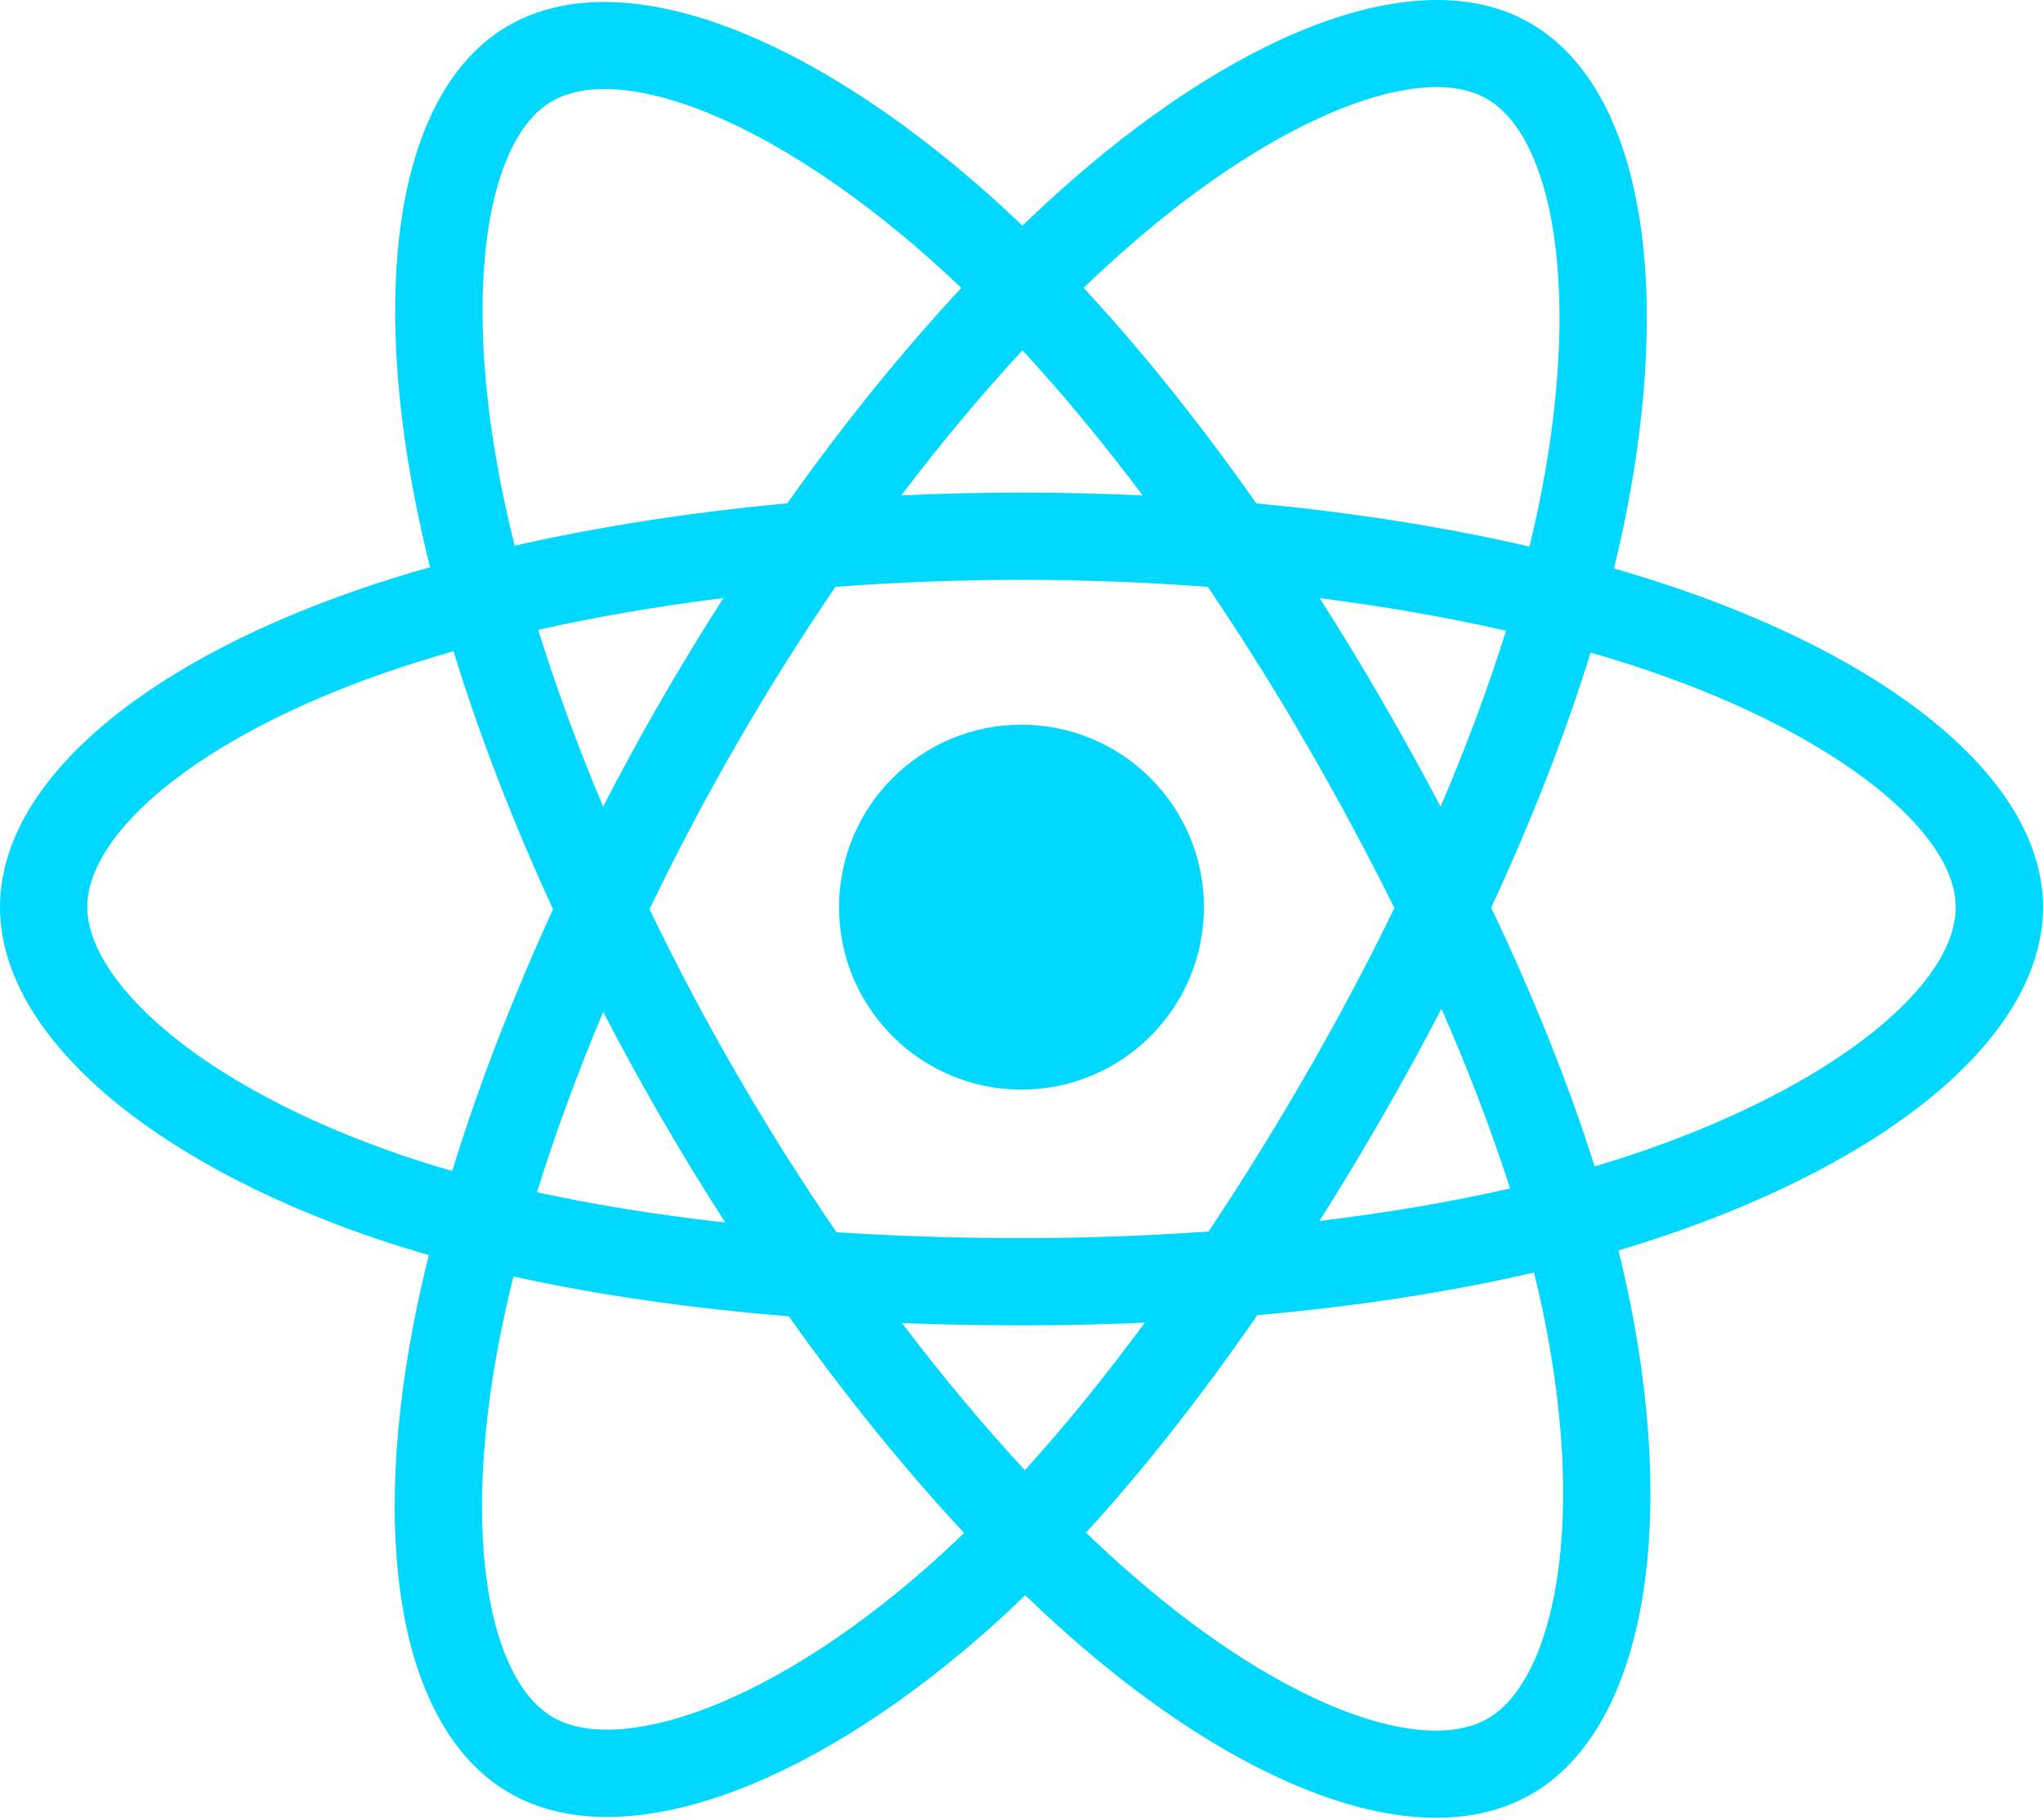
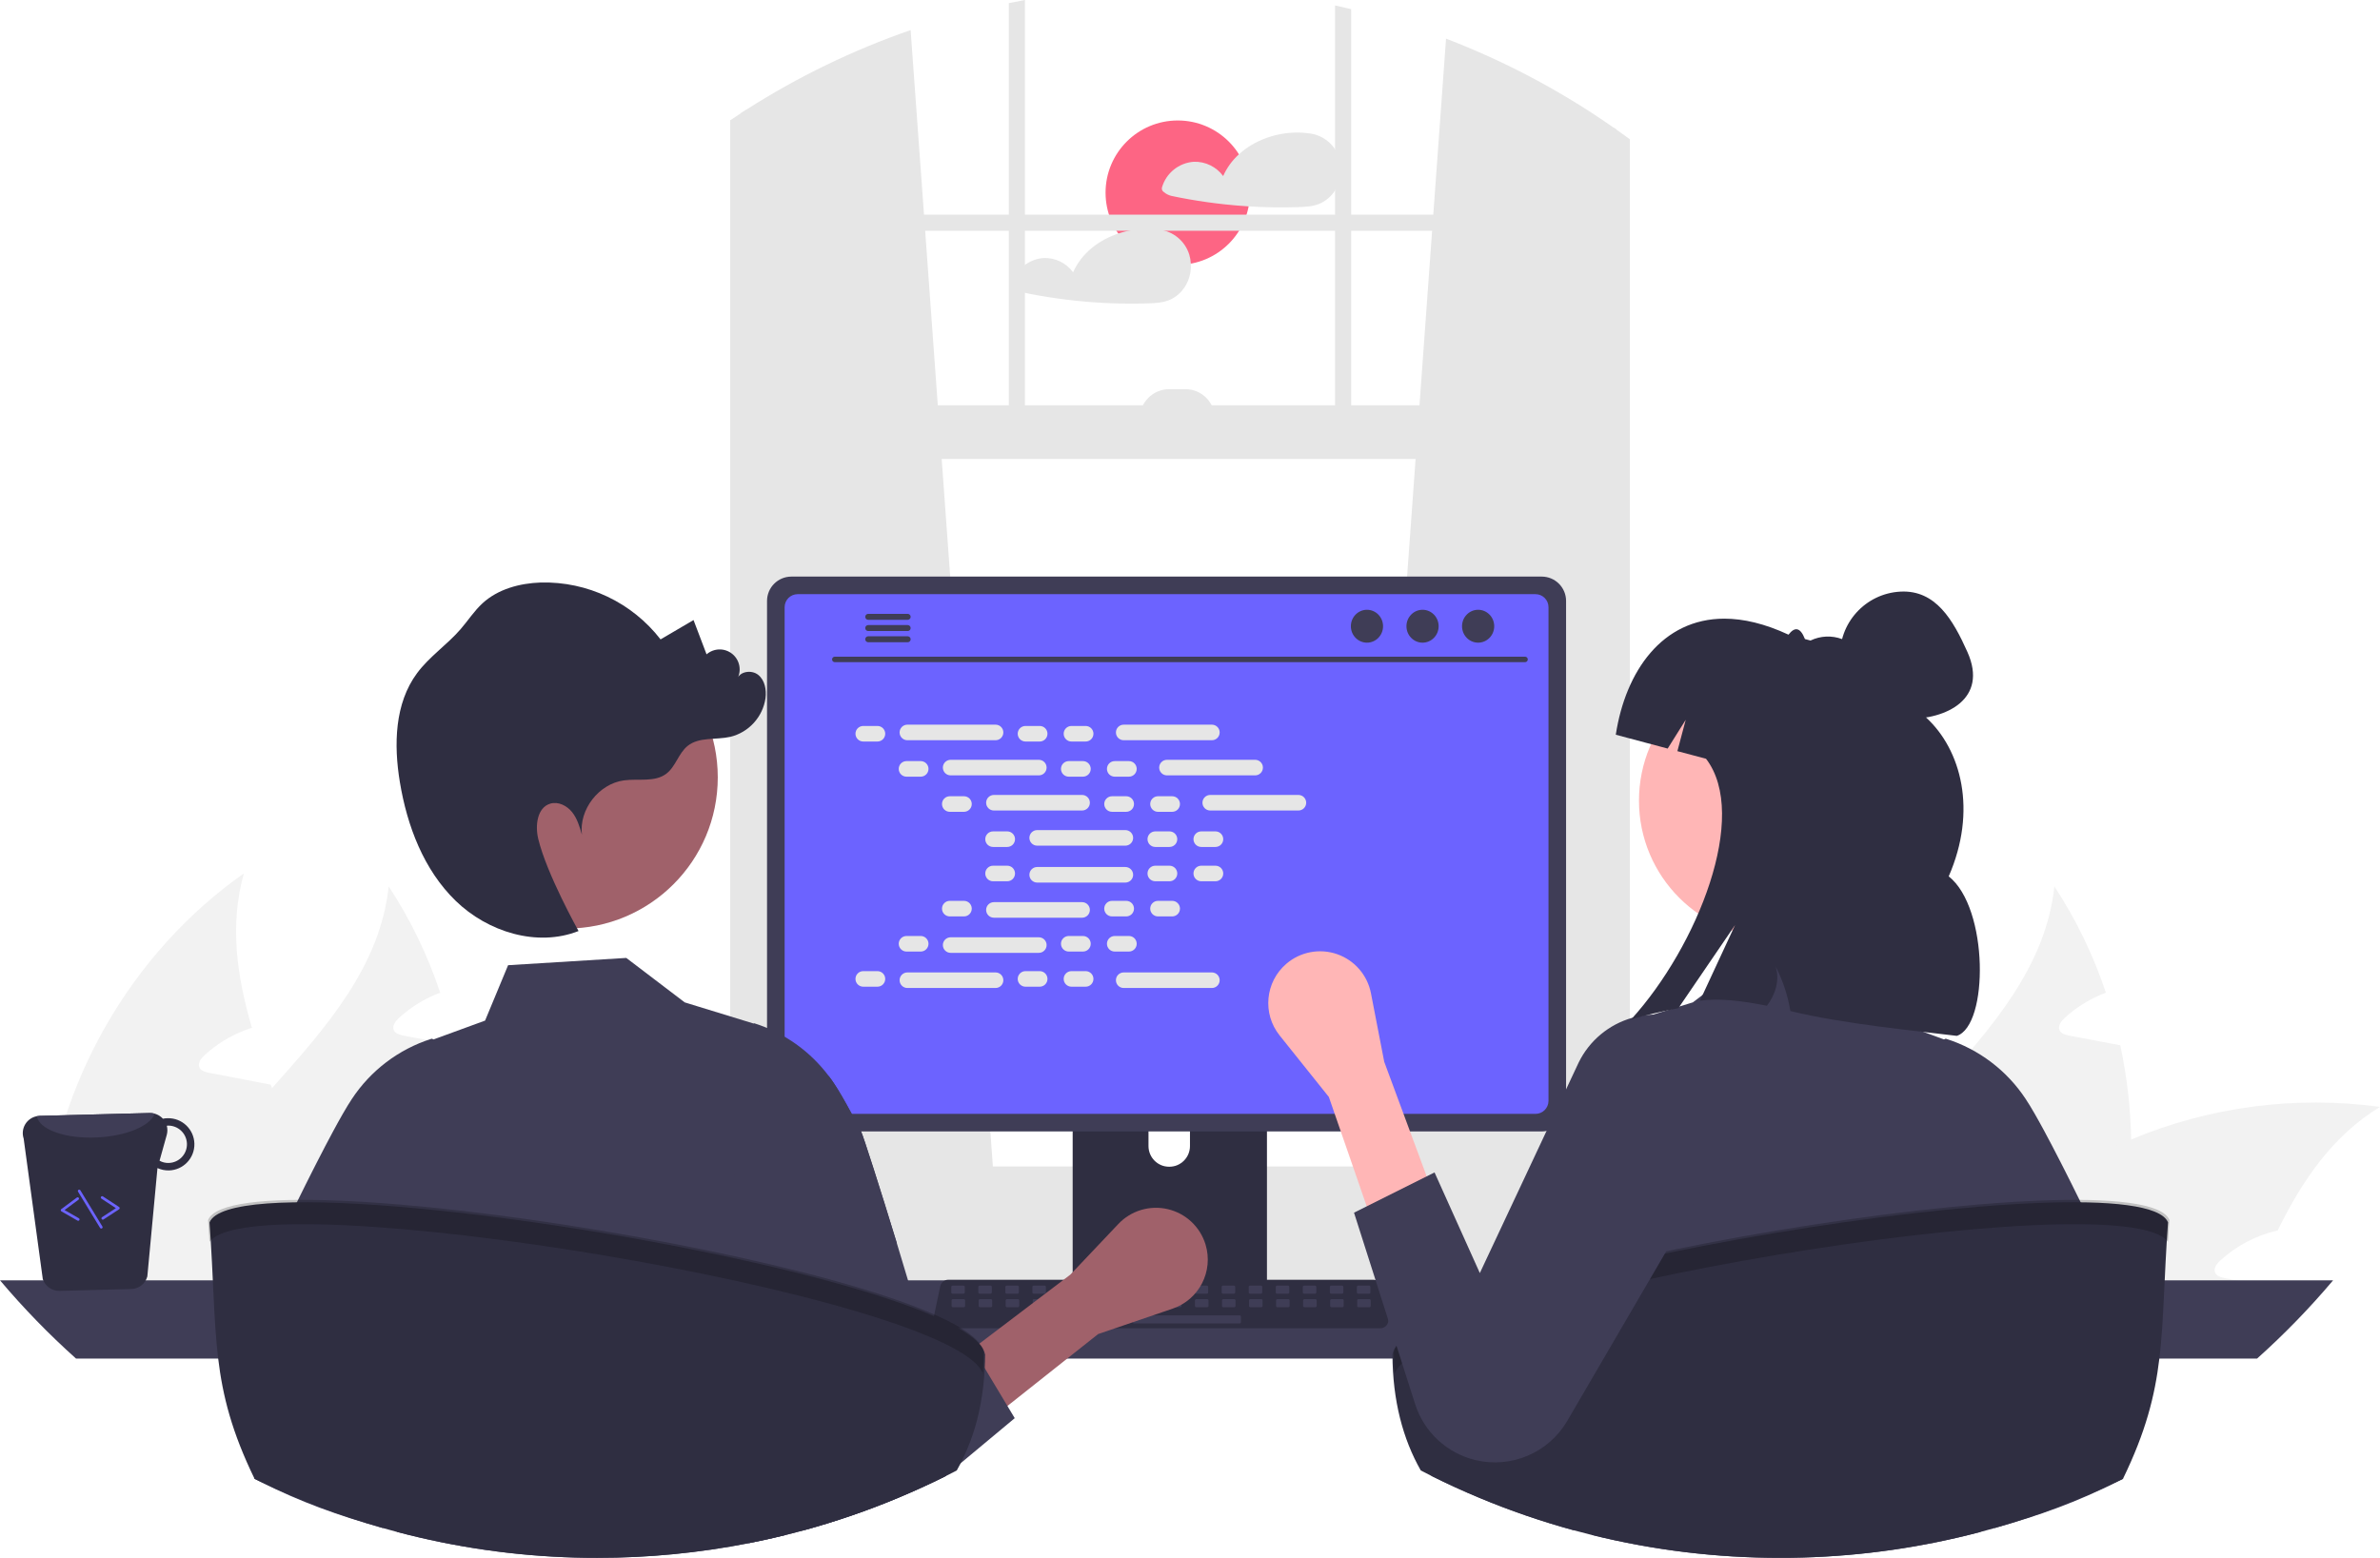
- <svg xmlns="http://www.w3.org/2000/svg" aria-hidden="true" role="img" class="iconify iconify--logos" width="35.93" height="32" preserveAspectRatio="xMidYMid meet" viewBox="0 0 256 228">
-   <path fill="#00D8FF" d="M210.483 73.824a171.49 171.49 0 0 0-8.24-2.597c.465-1.9.893-3.777 1.273-5.621c6.238-30.281 2.16-54.676-11.769-62.708c-13.355-7.7-35.196.329-57.254 19.526a171.23 171.23 0 0 0-6.375 5.848a155.866 155.866 0 0 0-4.241-3.917C100.759 3.829 77.587-4.822 63.673 3.233C50.33 10.957 46.379 33.89 51.995 62.588a170.974 170.974 0 0 0 1.892 8.48c-3.28.932-6.445 1.924-9.474 2.98C17.309 83.498 0 98.307 0 113.668c0 15.865 18.582 31.778 46.812 41.427a145.52 145.52 0 0 0 6.921 2.165a167.467 167.467 0 0 0-2.01 9.138c-5.354 28.2-1.173 50.591 12.134 58.266c13.744 7.926 36.812-.22 59.273-19.855a145.567 145.567 0 0 0 5.342-4.923a168.064 168.064 0 0 0 6.92 6.314c21.758 18.722 43.246 26.282 56.54 18.586c13.731-7.949 18.194-32.003 12.4-61.268a145.016 145.016 0 0 0-1.535-6.842c1.62-.48 3.21-.974 4.76-1.488c29.348-9.723 48.443-25.443 48.443-41.52c0-15.417-17.868-30.326-45.517-39.844Zm-6.365 70.984c-1.4.463-2.836.91-4.3 1.345c-3.24-10.257-7.612-21.163-12.963-32.432c5.106-11 9.31-21.767 12.459-31.957c2.619.758 5.16 1.557 7.61 2.4c23.69 8.156 38.14 20.213 38.14 29.504c0 9.896-15.606 22.743-40.946 31.14Zm-10.514 20.834c2.562 12.94 2.927 24.64 1.23 33.787c-1.524 8.219-4.59 13.698-8.382 15.893c-8.067 4.67-25.32-1.4-43.927-17.412a156.726 156.726 0 0 1-6.437-5.87c7.214-7.889 14.423-17.06 21.459-27.246c12.376-1.098 24.068-2.894 34.671-5.345a134.17 134.17 0 0 1 1.386 6.193ZM87.276 214.515c-7.882 2.783-14.16 2.863-17.955.675c-8.075-4.657-11.432-22.636-6.853-46.752a156.923 156.923 0 0 1 1.869-8.499c10.486 2.32 22.093 3.988 34.498 4.994c7.084 9.967 14.501 19.128 21.976 27.15a134.668 134.668 0 0 1-4.877 4.492c-9.933 8.682-19.886 14.842-28.658 17.94ZM50.35 144.747c-12.483-4.267-22.792-9.812-29.858-15.863c-6.35-5.437-9.555-10.836-9.555-15.216c0-9.322 13.897-21.212 37.076-29.293c2.813-.98 5.757-1.905 8.812-2.773c3.204 10.42 7.406 21.315 12.477 32.332c-5.137 11.18-9.399 22.249-12.634 32.792a134.718 134.718 0 0 1-6.318-1.979Zm12.378-84.26c-4.811-24.587-1.616-43.134 6.425-47.789c8.564-4.958 27.502 2.111 47.463 19.835a144.318 144.318 0 0 1 3.841 3.545c-7.438 7.987-14.787 17.08-21.808 26.988c-12.04 1.116-23.565 2.908-34.161 5.309a160.342 160.342 0 0 1-1.76-7.887Zm110.427 27.268a347.8 347.8 0 0 0-7.785-12.803c8.168 1.033 15.994 2.404 23.343 4.08c-2.206 7.072-4.956 14.465-8.193 22.045a381.151 381.151 0 0 0-7.365-13.322Zm-45.032-43.861c5.044 5.465 10.096 11.566 15.065 18.186a322.04 322.04 0 0 0-30.257-.006c4.974-6.559 10.069-12.652 15.192-18.18ZM82.802 87.83a323.167 323.167 0 0 0-7.227 13.238c-3.184-7.553-5.909-14.98-8.134-22.152c7.304-1.634 15.093-2.97 23.209-3.984a321.524 321.524 0 0 0-7.848 12.897Zm8.081 65.352c-8.385-.936-16.291-2.203-23.593-3.793c2.26-7.3 5.045-14.885 8.298-22.6a321.187 321.187 0 0 0 7.257 13.246c2.594 4.48 5.28 8.868 8.038 13.147Zm37.542 31.03c-5.184-5.592-10.354-11.779-15.403-18.433c4.902.192 9.899.29 14.978.29c5.218 0 10.376-.117 15.453-.343c-4.985 6.774-10.018 12.97-15.028 18.486Zm52.198-57.817c3.422 7.8 6.306 15.345 8.596 22.52c-7.422 1.694-15.436 3.058-23.88 4.071a382.417 382.417 0 0 0 7.859-13.026a347.403 347.403 0 0 0 7.425-13.565Zm-16.898 8.101a358.557 358.557 0 0 1-12.281 19.815a329.4 329.4 0 0 1-23.444.823c-7.967 0-15.716-.248-23.178-.732a310.202 310.202 0 0 1-12.513-19.846h.001a307.41 307.41 0 0 1-10.923-20.627a310.278 310.278 0 0 1 10.89-20.637l-.001.001a307.318 307.318 0 0 1 12.413-19.761c7.613-.576 15.42-.876 23.31-.876H128c7.926 0 15.743.303 23.354.883a329.357 329.357 0 0 1 12.335 19.695a358.489 358.489 0 0 1 11.036 20.54a329.472 329.472 0 0 1-11 20.722Zm22.56-122.124c8.572 4.944 11.906 24.881 6.52 51.026c-.344 1.668-.73 3.367-1.15 5.09c-10.622-2.452-22.155-4.275-34.23-5.408c-7.034-10.017-14.323-19.124-21.64-27.008a160.789 160.789 0 0 1 5.888-5.4c18.9-16.447 36.564-22.941 44.612-18.3ZM128 90.808c12.625 0 22.86 10.235 22.86 22.86s-10.235 22.86-22.86 22.86s-22.86-10.235-22.86-22.86s10.235-22.86 22.86-22.86Z" />
+ <svg xmlns="http://www.w3.org/2000/svg" data-name="Layer 1" width="880.16" height="576.272" viewBox="0 0 880.16 576.272">
+   <circle cx="435.555" cy="71.266" r="26.701" fill="#fd6584" />
+   <path d="M655.233,220.487a13.235,13.235,0,0,0-11.17-9.29,1.081,1.081,0,0,0-.18,0,1.418,1.418,0,0,0-.22-.05c-8.94-1.16-18.88,1.66-25.57,7.8a23.958,23.958,0,0,0-5.83,8.04,12.917,12.917,0,0,0-10.83-5.28,13.184,13.184,0,0,0-11.8,9.51,1.526,1.526,0,0,0,.69,1.69,6.673,6.673,0,0,0,2.79,1.42c2.21.47,4.44.9,6.67,1.29q6.54,1.14,13.15,1.85,4.365.465,8.75.74c6.04.38,12.11.47,18.16.28,3-.1,5.88-.2,8.62-1.52a12.798,12.798,0,0,0,4.95-4.31A14.548,14.548,0,0,0,655.233,220.487Z" transform="translate(-159.9199 -161.8639)" fill="#e6e6e6" />
+   <path d="M600.303,259.387a13.652,13.652,0,0,0-.56-3.3,13.26,13.26,0,0,0-11.18-9.29.965.965,0,0,0-.17,0,1.887,1.887,0,0,0-.23-.05,33.194,33.194,0,0,0-14.69,1.51c-7.26,2.43-13.63,7.33-16.7,14.33a12.922,12.922,0,0,0-10.84-5.28,13.183,13.183,0,0,0-11.8,9.51,1.555,1.555,0,0,0,.69,1.69,6.733,6.733,0,0,0,2.79,1.42c2.22.47,4.44.9,6.68,1.29q6.54,1.14,13.14,1.85a195.164,195.164,0,0,0,26.92,1.02c2.99-.1,5.88-.2,8.62-1.52a12.77,12.77,0,0,0,4.94-4.31A14.265,14.265,0,0,0,600.303,259.387Z" transform="translate(-159.9199 -161.8639)" fill="#e6e6e6" />
+   <path d="M948.052,583.375a171.855,171.855,0,0,1-7.443,53.773c-.186.633-.41,1.265-.633,1.898H830.422a98.322,98.322,0,0,1,7.406-22.328c9.117-19.351,24.002-35.911,38.701-52.359,20.244-22.663,40.004-45.139,43.13-74.612a169.258,169.258,0,0,1,19.053,39.334,46.231,46.231,0,0,0-15.294,9.378c-1.228,1.154-2.531,2.828-1.898,4.428.595,1.34,2.233,1.786,3.684,2.084,3.498.67,6.996,1.34,10.494,1.972,2.754.558,5.545,1.079,8.336,1.6A182.729,182.729,0,0,1,948.052,583.375Z" transform="translate(-159.9199 -161.8639)" fill="#f2f2f2" />
+   <path d="M1040.08,571.318c-17.565,10.68-28.729,27.203-37.846,45.697a46.743,46.743,0,0,0-21.249,11.164c-1.265,1.154-2.568,2.828-1.898,4.428.558,1.34,2.233,1.786,3.684,2.084,3.461.67,6.996,1.34,10.457,1.972-.335.782-.67,1.6-1.005,2.382H876.12A164.174,164.174,0,0,1,893.573,619.1c1.377-1.377,2.791-2.679,4.242-4.019a173.653,173.653,0,0,1,50.238-31.706A176.734,176.734,0,0,1,1040.08,571.318Z" transform="translate(-159.9199 -161.8639)" fill="#f2f2f2" />
+   <path d="M895.47,639.046H792.093a167.932,167.932,0,0,1,.149-24.858c4.131-51.094,31.929-99.768,73.868-129.241-5.359,19.09-2.605,38.069,2.977,57.122-.781.261-1.563.484-2.27.781a46.236,46.236,0,0,0-15.294,9.378c-1.228,1.154-2.53,2.828-1.898,4.428.558,1.34,2.233,1.786,3.684,2.084,3.498.67,6.996,1.34,10.457,1.972,2.791.558,5.582,1.079,8.373,1.637,1.302.223,2.605.484,3.907.744.186.447.298.856.484,1.265,6.55,18.048,13.694,36.245,17.044,54.74a127.778,127.778,0,0,1,1.712,14.029C895.396,635.102,895.47,637.074,895.47,639.046Z" transform="translate(-159.9199 -161.8639)" fill="#f2f2f2" />
+   <path d="M332.052,583.375a171.855,171.855,0,0,1-7.443,53.773c-.186.633-.41,1.265-.633,1.898H214.422a98.322,98.322,0,0,1,7.406-22.328c9.117-19.351,24.002-35.911,38.701-52.359,20.244-22.663,40.004-45.139,43.13-74.612a169.258,169.258,0,0,1,19.053,39.334,46.231,46.231,0,0,0-15.294,9.378c-1.228,1.154-2.531,2.828-1.898,4.428.595,1.34,2.233,1.786,3.684,2.084,3.498.67,6.996,1.34,10.494,1.972,2.754.558,5.545,1.079,8.336,1.6A182.729,182.729,0,0,1,332.052,583.375Z" transform="translate(-159.9199 -161.8639)" fill="#f2f2f2" />
+   <path d="M424.08,571.318c-17.565,10.68-28.729,27.203-37.846,45.697a46.743,46.743,0,0,0-21.249,11.164c-1.265,1.154-2.568,2.828-1.898,4.428.558,1.34,2.233,1.786,3.684,2.084,3.461.67,6.996,1.34,10.457,1.972-.335.782-.67,1.6-1.005,2.382H260.12A164.174,164.174,0,0,1,277.573,619.1c1.377-1.377,2.791-2.679,4.242-4.019a173.653,173.653,0,0,1,50.238-31.706A176.734,176.734,0,0,1,424.08,571.318Z" transform="translate(-159.9199 -161.8639)" fill="#f2f2f2" />
+   <path d="M279.47,639.046H176.093a167.932,167.932,0,0,1,.149-24.858c4.131-51.094,31.929-99.768,73.868-129.241-5.359,19.09-2.605,38.069,2.977,57.122-.781.261-1.563.484-2.27.781a46.236,46.236,0,0,0-15.294,9.378c-1.228,1.154-2.53,2.828-1.898,4.428.558,1.34,2.233,1.786,3.684,2.084,3.498.67,6.996,1.34,10.457,1.972,2.791.558,5.582,1.079,8.373,1.637,1.302.223,2.605.484,3.907.744.186.447.298.856.484,1.265,6.55,18.048,13.694,36.245,17.044,54.74a127.778,127.778,0,0,1,1.712,14.029C279.396,635.102,279.47,637.074,279.47,639.046Z" transform="translate(-159.9199 -161.8639)" fill="#f2f2f2" />
+   <path d="M664.33,595.644l92.37,8.2.99.09v-394.14q-.495-.345-.99-.69a288.323,288.323,0,0,0-62.01-32.94l-4.72,65.1-.43,5.96-4.67,64.56-1.44,19.86-18.93,261.7Z" transform="translate(-159.9199 -161.8639)" fill="#e6e6e6" />
+   <path d="M435.9,202.454c-.66.42-1.32.84-1.98,1.28v400.2l1.98-.18,91.37-8.11-.17-2.3-18.93-261.7-1.44-19.86-4.67-64.56-.43-5.96-4.95-68.27A287.687,287.687,0,0,0,435.9,202.454Z" transform="translate(-159.9199 -161.8639)" fill="#e6e6e6" />
+   <path d="M433.92,203.734c-1.33.86-2.66,1.74-3.97,2.63v403.03c0,10.07,5.97,18.51,13.95,20.66a15.249,15.249,0,0,0,4,.53h296.8a15.118,15.118,0,0,0,3.99-.53,17.06,17.06,0,0,0,7.78-4.66,22.919,22.919,0,0,0,6.18-16v-396.02c-1.64-1.21-3.29-2.41-4.96-3.58q-.495-.345-.99-.69v400.29a16.108,16.108,0,0,1-.46,3.85c-1.41,5.95-6.06,10.31-11.54,10.31h-296.8c-6.62,0-12-6.35-12-14.16v-406.94C435.24,202.874,434.58,203.294,433.92,203.734Z" transform="translate(-159.9199 -161.8639)" fill="#e6e6e6" />
+   <rect x="273.003" y="79.404" width="326.752" height="5.959" fill="#e6e6e6" />
+   <path d="M659.6,165.254c-1.98-.49-3.96-.95-5.96-1.38v161.81h5.96Z" transform="translate(-159.9199 -161.8639)" fill="#e6e6e6" />
+   <path d="M538.96,161.864c-1.99.37-3.98.75-5.96,1.16v162.66h5.96Z" transform="translate(-159.9199 -161.8639)" fill="#e6e6e6" />
+   <path d="M368.86,620.154a26.711,26.711,0,0,0,1.93,9.98,25.54,25.54,0,0,0,1.75,3.56,27.096,27.096,0,0,0,3.02,4.18,26.76,26.76,0,0,0,20.12,9.11h391.31a26.82,26.82,0,0,0,0-53.64h-391.31A26.846,26.846,0,0,0,368.86,620.154Z" transform="translate(-159.9199 -161.8639)" fill="#e6e6e6" />
+   <rect x="432.923" y="311.783" width="324.766" height="19.863" transform="translate(1030.691 481.5651) rotate(-180)" fill="#e6e6e6" />
+   <path d="M581.401,305.824h27.809a0,0,0,0,1,0,0v0A10.925,10.925,0,0,1,598.285,316.749h-5.959a10.925,10.925,0,0,1-10.925-10.925v0A0,0,0,0,1,581.401,305.824Z" transform="translate(1030.691 460.7086) rotate(-180)" fill="#e6e6e6" />
+   <path d="M159.92,635.474a289.004,289.004,0,0,0,28.12,28.95h806.58a289.004,289.004,0,0,0,28.12-28.95Z" transform="translate(-159.9199 -161.8639)" fill="#3f3d56" />
+   <path d="M556.61,538.664v102.56h71.85v-102.56a3.448,3.448,0,0,0-2.43-3.3,3.175,3.175,0,0,0-1.03-.16H560.08A3.463,3.463,0,0,0,556.61,538.664Zm28.04,35.24a7.67,7.67,0,0,1,15.34,0v11.9a7.67,7.67,0,0,1-15.34,0Z" transform="translate(-159.9199 -161.8639)" fill="#2f2e41" />
+   <path d="M556.39,637.944v9.89a1.946,1.946,0,0,0,1.93,1.94h68.43a1.94,1.94,0,0,0,1.93-1.94v-9.89Z" transform="translate(-159.9199 -161.8639)" fill="#3f3d56" />
+   <path d="M443.58,384.144v187.26a9.007,9.007,0,0,0,9,9h277.5a9.007,9.007,0,0,0,9-9V384.144a9.011,9.011,0,0,0-9-8.99h-277.5A9.012,9.012,0,0,0,443.58,384.144Z" transform="translate(-159.9199 -161.8639)" fill="#3f3d56" />
+   <path d="M450.09,386.474v182.62a4.818,4.818,0,0,0,4.81,4.81h272.87a4.818,4.818,0,0,0,4.81-4.81v-182.62a4.82,4.82,0,0,0-4.81-4.82h-272.87A4.821,4.821,0,0,0,450.09,386.474Z" transform="translate(-159.9199 -161.8639)" fill="#6c63ff" />
+   <path d="M505.73,652.104a2.948,2.948,0,0,0,2.32,1.11H670.39a2.987,2.987,0,0,0,2.92-3.6l-2.52-11.97a2.993,2.993,0,0,0-1.86-2.17,2.895,2.895,0,0,0-1.06-.2h-157.31a2.894,2.894,0,0,0-1.06.2,2.992,2.992,0,0,0-1.86,2.17l-2.52,11.97A2.985,2.985,0,0,0,505.73,652.104Z" transform="translate(-159.9199 -161.8639)" fill="#2f2e41" />
+   <rect x="661.717" y="637.43" width="5" height="3" rx="0.488" transform="translate(1168.514 1115.995) rotate(-180)" fill="#3f3d56" />
+   <rect x="651.717" y="637.43" width="5" height="3" rx="0.488" transform="translate(1148.514 1115.995) rotate(-180)" fill="#3f3d56" />
+   <rect x="641.717" y="637.43" width="5" height="3" rx="0.488" transform="translate(1128.514 1115.995) rotate(-180)" fill="#3f3d56" />
+   <rect x="631.717" y="637.43" width="5" height="3" rx="0.488" transform="translate(1108.514 1115.995) rotate(-180)" fill="#3f3d56" />
+   <rect x="621.717" y="637.43" width="5" height="3" rx="0.488" transform="translate(1088.514 1115.995) rotate(-180)" fill="#3f3d56" />
+   <rect x="611.717" y="637.43" width="5" height="3" rx="0.488" transform="translate(1068.514 1115.995) rotate(-180)" fill="#3f3d56" />
+   <rect x="601.717" y="637.43" width="5" height="3" rx="0.488" transform="translate(1048.514 1115.995) rotate(-180)" fill="#3f3d56" />
+   <rect x="591.717" y="637.43" width="5" height="3" rx="0.488" transform="translate(1028.514 1115.995) rotate(-180)" fill="#3f3d56" />
+   <rect x="581.717" y="637.43" width="5" height="3" rx="0.488" transform="translate(1008.514 1115.995) rotate(-180)" fill="#3f3d56" />
+   <rect x="571.717" y="637.43" width="5" height="3" rx="0.488" transform="translate(988.5139 1115.995) rotate(-180)" fill="#3f3d56" />
+   <rect x="561.717" y="637.43" width="5" height="3" rx="0.488" transform="translate(968.5139 1115.995) rotate(-180)" fill="#3f3d56" />
+   <rect x="551.717" y="637.43" width="5" height="3" rx="0.488" transform="translate(948.5139 1115.995) rotate(-180)" fill="#3f3d56" />
+   <rect x="541.717" y="637.43" width="5" height="3" rx="0.488" transform="translate(928.5139 1115.995) rotate(-180)" fill="#3f3d56" />
+   <rect x="531.717" y="637.43" width="5" height="3" rx="0.488" transform="translate(908.5139 1115.995) rotate(-180)" fill="#3f3d56" />
+   <rect x="521.717" y="637.43" width="5" height="3" rx="0.488" transform="translate(888.5139 1115.995) rotate(-180)" fill="#3f3d56" />
+   <rect x="511.717" y="637.43" width="5" height="3" rx="0.488" transform="translate(868.5139 1115.995) rotate(-180)" fill="#3f3d56" />
+   <rect x="661.835" y="642.43" width="5" height="3" rx="0.488" transform="translate(1168.75 1125.995) rotate(-180)" fill="#3f3d56" />
+   <rect x="651.835" y="642.43" width="5" height="3" rx="0.488" transform="translate(1148.75 1125.995) rotate(-180)" fill="#3f3d56" />
+   <rect x="641.835" y="642.43" width="5" height="3" rx="0.488" transform="translate(1128.75 1125.995) rotate(-180)" fill="#3f3d56" />
+   <rect x="631.835" y="642.43" width="5" height="3" rx="0.488" transform="translate(1108.75 1125.995) rotate(-180)" fill="#3f3d56" />
+   <rect x="621.835" y="642.43" width="5" height="3" rx="0.488" transform="translate(1088.75 1125.995) rotate(-180)" fill="#3f3d56" />
+   <rect x="611.835" y="642.43" width="5" height="3" rx="0.488" transform="translate(1068.75 1125.995) rotate(-180)" fill="#3f3d56" />
+   <rect x="601.835" y="642.43" width="5" height="3" rx="0.488" transform="translate(1048.75 1125.995) rotate(-180)" fill="#3f3d56" />
+   <rect x="591.835" y="642.43" width="5" height="3" rx="0.488" transform="translate(1028.75 1125.995) rotate(-180)" fill="#3f3d56" />
+   <rect x="581.835" y="642.43" width="5" height="3" rx="0.488" transform="translate(1008.75 1125.995) rotate(-180)" fill="#3f3d56" />
+   <rect x="571.835" y="642.43" width="5" height="3" rx="0.488" transform="translate(988.7503 1125.995) rotate(-180)" fill="#3f3d56" />
+   <rect x="561.835" y="642.43" width="5" height="3" rx="0.488" transform="translate(968.7503 1125.995) rotate(-180)" fill="#3f3d56" />
+   <rect x="551.835" y="642.43" width="5" height="3" rx="0.488" transform="translate(948.7503 1125.995) rotate(-180)" fill="#3f3d56" />
+   <rect x="541.835" y="642.43" width="5" height="3" rx="0.488" transform="translate(928.7503 1125.995) rotate(-180)" fill="#3f3d56" />
+   <rect x="531.835" y="642.43" width="5" height="3" rx="0.488" transform="translate(908.7503 1125.995) rotate(-180)" fill="#3f3d56" />
+   <rect x="521.835" y="642.43" width="5" height="3" rx="0.488" transform="translate(888.7503 1125.995) rotate(-180)" fill="#3f3d56" />
+   <rect x="511.835" y="642.43" width="5" height="3" rx="0.488" transform="translate(868.7503 1125.995) rotate(-180)" fill="#3f3d56" />
+   <rect x="578.835" y="648.43" width="40" height="3" rx="0.488" transform="translate(1037.75 1137.995) rotate(-180)" fill="#3f3d56" />
+   <path d="M468.612,406.811H723.935a1.016,1.016,0,0,0,0-2.031H468.612a1.016,1.016,0,0,0,0,2.031Z" transform="translate(-159.9199 -161.8639)" fill="#3f3d56" />
+   <ellipse cx="546.635" cy="231.649" rx="5.95" ry="6.083" fill="#3f3d56" />
+   <ellipse cx="526.079" cy="231.649" rx="5.95" ry="6.083" fill="#3f3d56" />
+   <ellipse cx="505.523" cy="231.649" rx="5.95" ry="6.083" fill="#3f3d56" />
+   <path d="M479.9,390.044a1.095,1.095,0,0,0,1.09,1.1h14.6a1.105,1.105,0,0,0,0-2.21h-14.6A1.103,1.103,0,0,0,479.9,390.044Z" transform="translate(-159.9199 -161.8639)" fill="#3f3d56" />
+   <path d="M479.9,394.194a1.095,1.095,0,0,0,1.09,1.1h14.6a1.105,1.105,0,0,0,0-2.21h-14.6A1.103,1.103,0,0,0,479.9,394.194Z" transform="translate(-159.9199 -161.8639)" fill="#3f3d56" />
+   <path d="M479.9,398.334a1.103,1.103,0,0,0,1.09,1.11h14.6a1.105,1.105,0,0,0,0-2.21h-14.6A1.095,1.095,0,0,0,479.9,398.334Z" transform="translate(-159.9199 -161.8639)" fill="#3f3d56" />
+   <rect x="316.366" y="268.543" width="11.006" height="5.76" rx="2.88" fill="#e6e6e6" />
+   <rect x="376.366" y="268.543" width="11.006" height="5.76" rx="2.88" fill="#e6e6e6" />
+   <rect x="393.366" y="268.543" width="11.006" height="5.76" rx="2.88" fill="#e6e6e6" />
+   <rect x="332.686" y="268.063" width="38.366" height="5.76" rx="2.88" fill="#e6e6e6" />
+   <rect x="412.686" y="268.063" width="38.366" height="5.76" rx="2.88" fill="#e6e6e6" />
+   <rect x="332.366" y="281.543" width="11.006" height="5.76" rx="2.88" fill="#e6e6e6" />
+   <rect x="392.366" y="281.543" width="11.006" height="5.76" rx="2.88" fill="#e6e6e6" />
+   <rect x="409.366" y="281.543" width="11.006" height="5.76" rx="2.88" fill="#e6e6e6" />
+   <rect x="348.686" y="281.063" width="38.366" height="5.76" rx="2.88" fill="#e6e6e6" />
+   <rect x="428.686" y="281.063" width="38.366" height="5.76" rx="2.88" fill="#e6e6e6" />
+   <rect x="348.366" y="294.543" width="11.006" height="5.76" rx="2.88" fill="#e6e6e6" />
+   <rect x="408.366" y="294.543" width="11.006" height="5.76" rx="2.88" fill="#e6e6e6" />
+   <rect x="425.366" y="294.543" width="11.006" height="5.76" rx="2.88" fill="#e6e6e6" />
+   <rect x="364.686" y="294.063" width="38.366" height="5.76" rx="2.88" fill="#e6e6e6" />
+   <rect x="444.686" y="294.063" width="38.366" height="5.76" rx="2.88" fill="#e6e6e6" />
+   <rect x="364.366" y="307.543" width="11.006" height="5.76" rx="2.88" fill="#e6e6e6" />
+   <rect x="424.366" y="307.543" width="11.006" height="5.76" rx="2.88" fill="#e6e6e6" />
+   <rect x="441.366" y="307.543" width="11.006" height="5.76" rx="2.88" fill="#e6e6e6" />
+   <rect x="380.686" y="307.063" width="38.366" height="5.76" rx="2.88" fill="#e6e6e6" />
+   <rect x="376.366" y="359.237" width="11.006" height="5.76" rx="2.88" fill="#e6e6e6" />
+   <rect x="393.366" y="359.237" width="11.006" height="5.76" rx="2.88" fill="#e6e6e6" />
+   <rect x="412.686" y="359.717" width="38.366" height="5.76" rx="2.88" fill="#e6e6e6" />
+   <rect x="316.366" y="359.237" width="11.006" height="5.76" rx="2.88" fill="#e6e6e6" />
+   <rect x="332.686" y="359.717" width="38.366" height="5.76" rx="2.88" fill="#e6e6e6" />
+   <rect x="332.366" y="346.237" width="11.006" height="5.76" rx="2.88" fill="#e6e6e6" />
+   <rect x="392.366" y="346.237" width="11.006" height="5.76" rx="2.88" fill="#e6e6e6" />
+   <rect x="409.366" y="346.237" width="11.006" height="5.76" rx="2.88" fill="#e6e6e6" />
+   <rect x="348.686" y="346.717" width="38.366" height="5.76" rx="2.88" fill="#e6e6e6" />
+   <rect x="348.366" y="333.237" width="11.006" height="5.76" rx="2.88" fill="#e6e6e6" />
+   <rect x="408.366" y="333.237" width="11.006" height="5.76" rx="2.88" fill="#e6e6e6" />
+   <rect x="425.366" y="333.237" width="11.006" height="5.76" rx="2.88" fill="#e6e6e6" />
+   <rect x="364.686" y="333.717" width="38.366" height="5.76" rx="2.88" fill="#e6e6e6" />
+   <rect x="364.366" y="320.237" width="11.006" height="5.76" rx="2.88" fill="#e6e6e6" />
+   <rect x="424.366" y="320.237" width="11.006" height="5.76" rx="2.88" fill="#e6e6e6" />
+   <rect x="441.366" y="320.237" width="11.006" height="5.76" rx="2.88" fill="#e6e6e6" />
+   <rect x="380.686" y="320.717" width="38.366" height="5.76" rx="2.88" fill="#e6e6e6" />
+   <path d="M509.832,707.816c-.22.11-.44.22-.66.32q-2.085,1.035-4.2,2.04-6.33,3.015-12.82,5.73a285.483,285.483,0,0,1-34.97,12.03c-2-12.47-3.94-41.88-5.8-63.51-.35-4.07-.7-7.86-1.05-11.21a97.155,97.155,0,0,0-1.89-13.08,4.359,4.359,0,0,0-.39-.97c.19,1.73.39,6.89.58,14.05.1,3.35.19,7.14.29,11.21.47,20.82.96,49.15,1.45,65.28-1.39.34-2.79.68-4.19,1-.88.21-1.77.41-2.66.6-1.08.24-2.16.48-3.24.7q-1.695.36-3.39.69a290.072,290.072,0,0,1-56.06,5.44c-1.25,0-2.49-.01-3.74-.02-.38,0-.76-.01-1.15-.02-1.1-.02-2.24-.04-3.4-.07a288.591,288.591,0,0,1-65.84-9.49l.87-64.11.15-11.21.06-4.25a15.182,15.182,0,0,0-.88,4.25c-.35,2.73-.71,6.6-1.07,11.21-1.37,17.76-2.78,46.41-4.24,62.71-17.29-4.92-29.93-9.41-45.73-17.31-.61-.3-1.23-.61-1.84-.92.11-.77.23-1.54.34-2.33,1.79-12.44-.32-28.63,1.66-42.15,1.51-10.43,3.07-20.45,4.64-28.95,1.9-10.23,3.83-18.27,5.74-22.18,2.2-4.51,4.4-8.95,6.53-13.2q1.38-2.745,2.71-5.39c.48-.95.96-1.89,1.43-2.81,2.14-4.19,4.16-8.06,6.01-11.49,1.3-2.41,2.5-4.59,3.6-6.5,1.29-2.25,2.43-4.11,3.37-5.52a55.306,55.306,0,0,1,29.28-22.21l.3-.08.29.12.33.15,19.06-6.97,8.51-20.49,43.71-2.69,7.06,5.37,3.61,2.75,3.85,2.93,7.08,5.39,2.01.62,2.99.92,20.45,6.28.21-.09.3.08a55.168,55.168,0,0,1,27.36,19.5c.68.88,1.31,1.79,1.92,2.71,1.66,2.46,3.9,6.35,6.54,11.23,1.09,2.01,2.24,4.19,3.45,6.5.73,1.39,7.03,21.05,13.16,41.13,5.73,18.8,11.31,37.97,12.04,42.89.13.91.27,1.83.4,2.74.83,5.69,1.65,11.42,2.44,17.01,1.17,8.29,2.31,16.29,3.4,23.44C509.812,707.686,509.822,707.746,509.832,707.816Z" transform="translate(-159.9199 -161.8639)" fill="#3f3d56" />
+   <polygon points="303.59 473.566 295.093 440.774 287.59 469.07 303.59 473.566" opacity="0.2" />
+   <path d="M175.749,635.05a6.416,6.416,0,0,0,6.183,4.331l26.492-.682a6.328,6.328,0,0,0,5.981-4.657l3.749-40.087a9.794,9.794,0,0,0,4.238.871,9.661,9.661,0,0,0-.485-19.317,8.184,8.184,0,0,0-1.736.181,6.548,6.548,0,0,0-4.874-2.103l-40.751,1.052a5.854,5.854,0,0,0-1.005.125,6.365,6.365,0,0,0-4.873,8.265Zm43.173-43.817,2.668-9.553a6.506,6.506,0,0,0,.02-3.375c.129-0.0.244-.062.373-.062a6.91,6.91,0,0,1,.324,13.817A6.505,6.505,0,0,1,218.923,591.233Z" transform="translate(-159.9199 -161.8639)" fill="#2f2e41" />
+   <path d="M173.541,574.763c.868,4.964,10.629,8.454,22.366,7.847,10.793-.497,19.617-4.287,21.234-8.779a6.025,6.025,0,0,0-1.844-.246l-40.751,1.052A5.854,5.854,0,0,0,173.541,574.763Z" transform="translate(-159.9199 -161.8639)" fill="#3f3d56" />
+   <path d="M198.058,613.021a.497.497,0,0,0,.151-.066l5.753-3.766a.499.499,0,0,0,0-.836l-5.98-3.917a.5.5,0,1,0-.548.836l5.341,3.498-5.114,3.348a.5.5,0,0,0,.396.903Z" transform="translate(-159.9199 -161.8639)" fill="#6c63ff" />
+   <path d="M188.971,613.44a.5.5,0,0,0,.126-.918l-5.303-3.04,5.126-3.807a.5.5,0,1,0-.596-.802l-5.739,4.263a.5.5,0,0,0,.049.835l5.965,3.42A.5.5,0,0,0,188.971,613.44Z" transform="translate(-159.9199 -161.8639)" fill="#6c63ff" />
+   <path d="M197.486,616.321a.482.482,0,0,0,.137-.058.5.5,0,0,0,.168-.687l-8.155-13.408a.5.5,0,0,0-.854.521L196.936,616.097A.5.5,0,0,0,197.486,616.321Z" transform="translate(-159.9199 -161.8639)" fill="#6c63ff" />
+   <path d="M945.069,708.904c-.61.31-1.23.62-1.84.92-15.8,7.9-28.44,12.39-45.73,17.31-1.46-16.3-2.87-44.95-4.24-62.71-.36-4.61-.72-8.48-1.07-11.21a15.182,15.182,0,0,0-.88-4.25l.06,4.25.15,11.21.87,64.11a288.588,288.588,0,0,1-65.84,9.49c-1.16.03-2.3.05-3.4.07-.39.01-.77.02-1.15.02-1.25.01-2.49.02-3.74.02a289.271,289.271,0,0,1-69.54-8.43c.49-16.13.98-44.46,1.45-65.28.1-4.07.19-7.86.29-11.21.19-7.16.39-12.32.58-14.05a4.362,4.362,0,0,0-.39.97,97.154,97.154,0,0,0-1.89,13.08c-.35,3.35-.7,7.14-1.05,11.21-1.86,21.63-3.8,51.04-5.8,63.51a285.473,285.473,0,0,1-34.97-12.03q-9-3.75-17.68-8.09c1.1-7.2,2.25-15.27,3.43-23.64.92-6.49,1.87-13.16,2.84-19.75,1.5-10.18,52.46-120.11,64.47-123.96l.3-.08.21.09,20.45-6.28,2.99-.92,2.01-.62,7.08-5.39,3.85-2.93,3.61-2.75,7.06-5.37,43.71,2.69,8.51,20.49,19.06,6.97.33-.15.29-.12.3.08a55.306,55.306,0,0,1,29.28,22.21c.94,1.41,2.08,3.27,3.37,5.52,1.1,1.91,2.3,4.09,3.6,6.5,1.85,3.43,3.87,7.3,6.01,11.49.47.92.95,1.86,1.43,2.81q1.335,2.64,2.71,5.39c2.13,4.25,4.33,8.69,6.53,13.2,1.91,3.91,3.84,11.95,5.74,22.18,1.57,8.5,3.13,18.52,4.64,28.95,1.98,13.52-.13,29.71,1.66,42.15C944.839,707.364,944.959,708.134,945.069,708.904Z" transform="translate(-159.9199 -161.8639)" fill="#3f3d56" />
+   <circle cx="656.954" cy="296.158" r="50.836" fill="#ffb6b6" />
+   <polygon points="575.659 473.566 584.156 440.774 591.659 469.07 575.659 473.566" opacity="0.2" />
+   <path d="M961.689,614.064c-3.04,41.88.11,60.32-16.67,94.85a286.16,286.16,0,0,1-47.52,18.22q-2.55.72-5.11,1.4a288.588,288.588,0,0,1-65.84,9.49c-1.16.03-2.3.05-3.4.07-.39.01-.77.02-1.15.02-1.25.01-2.49.02-3.74.02a289.271,289.271,0,0,1-69.54-8.43q-3.42-.84-6.81-1.77a285.473,285.473,0,0,1-34.97-12.03q-9-3.75-17.68-8.09c-1.31-.66-2.62-1.32-3.91-2-6.63-11.66-10.4-25.84-10.48-42.88C679.459,633.574,951.549,588.744,961.689,614.064Z" transform="translate(-159.9199 -161.8639)" fill="#2f2e41" />
+   <path d="M961.681,621.236c.155-2.593.329-5.271.531-8.06-10.14-25.32-282.23,19.51-286.82,48.87.013,2.692.128,5.304.321,7.855C686.829,640.922,945.318,598.314,961.681,621.236Z" transform="translate(-159.9199 -161.8639)" opacity="0.2" />
+   <path d="M668.102,616.039,690.436,604.872,671.825,554.622l-4.905-25.342a19.161,19.161,0,0,0-31.282-10.907h0a19.161,19.161,0,0,0-2.493,26.518l18.207,22.759Z" transform="translate(-159.9199 -161.8639)" fill="#ffb6b6" />
+   <path d="M690.436,595.567l-29.778,14.889,22.599,70.809A30.977,30.977,0,0,0,705.592,701.981h0a30.977,30.977,0,0,0,33.737-14.197l59.925-102.714a31.62,31.62,0,0,0-10.196-42.982h0a31.62,31.62,0,0,0-45.296,12.765l-36.576,77.936Z" transform="translate(-159.9199 -161.8639)" fill="#3f3d56" />
+   <circle cx="209.508" cy="287.552" r="55.935" fill="#a0616a" />
+   <path d="M314.164,410.87C318.712,404.74,325.249,400.382,330.249,394.615c2.743-3.164,5.021-6.75,8.106-9.582,5.73-5.263,13.744-7.42,21.52-7.688a54.305,54.305,0,0,1,44.331,21.038q6.097-3.575,12.194-7.149,2.409,6.34,4.817,12.68a7.391,7.391,0,0,1,11.264,9.248c.967-2.989,5.399-3.623,7.843-1.649,2.443,1.975,3.098,5.488,2.699,8.604a17.32,17.32,0,0,1-13.065,14.326c-5.304,1.182-11.477-.06-15.723,3.332-3.404,2.72-4.431,7.672-7.904,10.301-4.28,3.24-10.329,1.742-15.65,2.458-9.308,1.253-16.678,10.773-15.56,20.098-.842-2.942-1.727-5.97-3.639-8.36-1.912-2.39-5.131-4.007-8.062-3.128-4.846,1.453-5.639,8.058-4.464,12.978,3.115,13.05,14.919,34.144,14.919,34.144-15.328,6.046-33.589.329-45.415-11.144-11.826-11.473-17.986-27.719-20.669-43.976C305.516,437.361,305.839,422.091,314.164,410.87Z" transform="translate(-159.9199 -161.8639)" fill="#2f2e41" />
+   <path d="M880.582,486.046c10.642-24.398,4.613-46.85-8.36-58.76l0-.01c-5.1-11.43-11.88-20.25-19.64-22.32-3.75-2.41-7.39-5.24-11.43-6.68a14.887,14.887,0,0,0-11.68.53l-2.06-.55c-1.75-4.47-3.8-4.56-6.08-1.62-8.78-4.09-16.69-5.92-23.73-5.92-22.96,0-36.54,19.44-40.14,42.94l19.19,5.11,6.67-10.63-3.08,11.59,10.59,2.81c16.12,20.99-3.17,69.41-27.62,96.35q8.73-2.415,17.39-4.08l20.98-30.76-13,28c6.75-.99,15.36-.04,24.77,1.87,3.17-4.14,4.84-9.66,3.2-14.58a55.745,55.745,0,0,1,5.48,16.53c19.86,4.85,46.95,7.34,61.55,9.18C895.378,541.196,895.41,497.706,880.582,486.046Z" transform="translate(-159.9199 -161.8639)" fill="#2f2e41" />
+   <path d="M887.505,403.054c7.795,17.453-7.933,24.96-22.341,24.748-13.019-.192-24.084-9.338-24.748-22.341a23.576,23.576,0,0,1,22.341-24.748C875.76,380.048,882.196,391.166,887.505,403.054Z" transform="translate(-159.9199 -161.8639)" fill="#2f2e41" />
+   <path d="M525.902,687.173l-12.84-21.416L555.754,633.369l17.75-18.741a19.161,19.161,0,0,1,32.245,7.604h0a19.161,19.161,0,0,1-12.142,23.707l-27.583,9.416Z" transform="translate(-159.9199 -161.8639)" fill="#a0616a" />
+   <path d="M535.182,686.466l-19.99,16.66-5.39,4.49-.63.52q-2.085,1.035-4.2,2.04-6.33,3.015-12.82,5.73a285.483,285.483,0,0,1-34.97,12.03q-3.39.93-6.81,1.77c-1.39.34-2.79.68-4.19,1-.88.21-1.77.41-2.66.6-1.08.24-2.16.48-3.24.7q-1.695.36-3.39.69a30.963,30.963,0,0,1-9.62-22.44c0-.27,0-.55.01-.83l3.21-82.33,1.42-36.49a31.618,31.618,0,0,1,31.69-30.78c.96,0,1.91.05,2.85.14.68.88,1.31,1.79,1.92,2.71,1.66,2.46,3.9,6.35,6.54,11.23,1.09,2.01,2.24,4.19,3.45,6.5.73,1.39,7.03,21.05,13.16,41.13l-2.7,20.97-4.88,37.8,20.02-13.14,14.1-9.26,1.67,2.79,4.35,7.26,8.4,14Z" transform="translate(-159.9199 -161.8639)" fill="#3f3d56" />
+   <path d="M524.222,662.936c-.01,1.7-.05,3.37-.14,5.02a97.248,97.248,0,0,1-1.58,13.56,79.144,79.144,0,0,1-7.31,21.61c-.46.91-.95,1.81-1.45,2.69-1.29.68-2.6,1.34-3.91,2-.22.11-.44.22-.66.32q-8.355,4.155-17.02,7.77a285.483,285.483,0,0,1-34.97,12.03q-3.39.93-6.81,1.77-6.675,1.65-13.48,2.99a290.072,290.072,0,0,1-56.06,5.44c-1.25,0-2.49-.01-3.74-.02-.38,0-.76-.01-1.15-.02-1.1-.02-2.24-.04-3.4-.07a288.591,288.591,0,0,1-65.84-9.49q-2.565-.675-5.11-1.4a286.165,286.165,0,0,1-47.52-18.22c-16.78-34.53-13.63-52.97-16.67-94.85,6.24-15.59,111.81-4.58,193.09,13.03,22.06,4.78,42.32,10.05,58.33,15.41,16.54,5.53,28.53,11.15,33.23,16.43A7.937,7.937,0,0,1,524.222,662.936Z" transform="translate(-159.9199 -161.8639)" fill="#2f2e41" />
+   <path d="M237.408,621.236c-.155-2.593-.329-5.271-.531-8.06,10.14-25.32,282.23,19.51,286.82,48.87-.013,2.692-.128,5.304-.321,7.855C512.26,640.922,253.77,598.314,237.408,621.236Z" transform="translate(-159.9199 -161.8639)" opacity="0.2" />
</svg>
